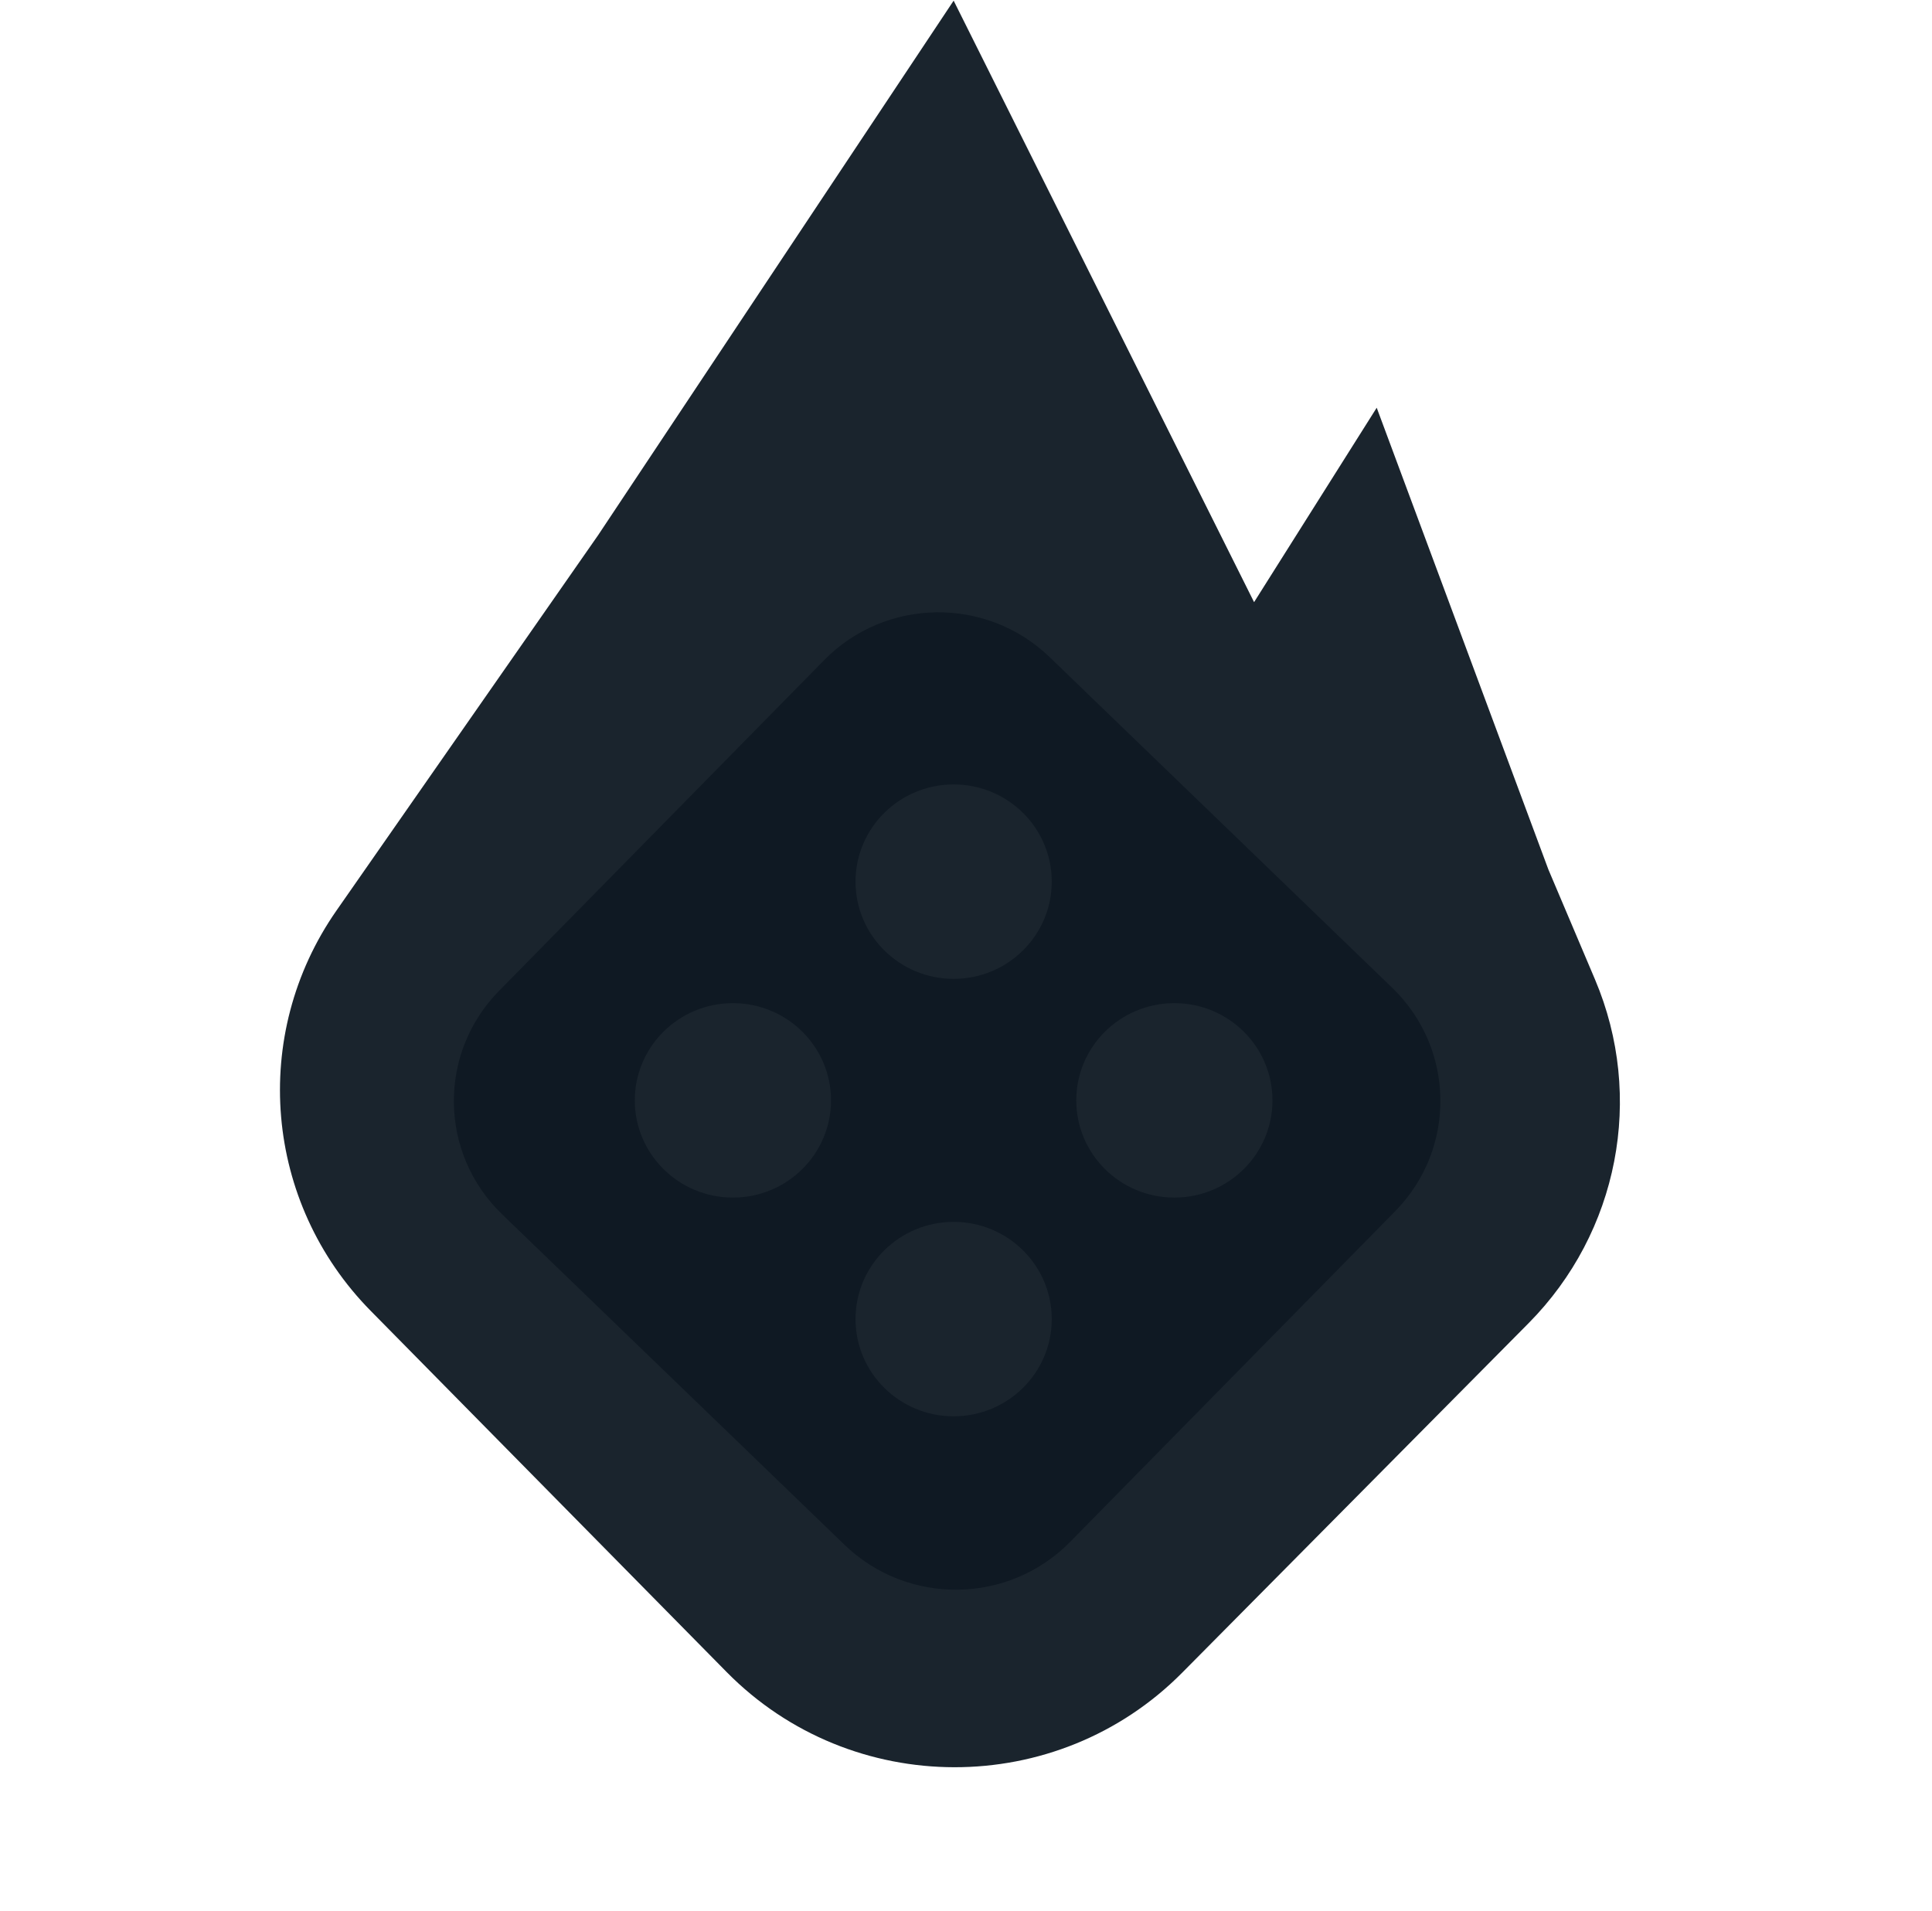
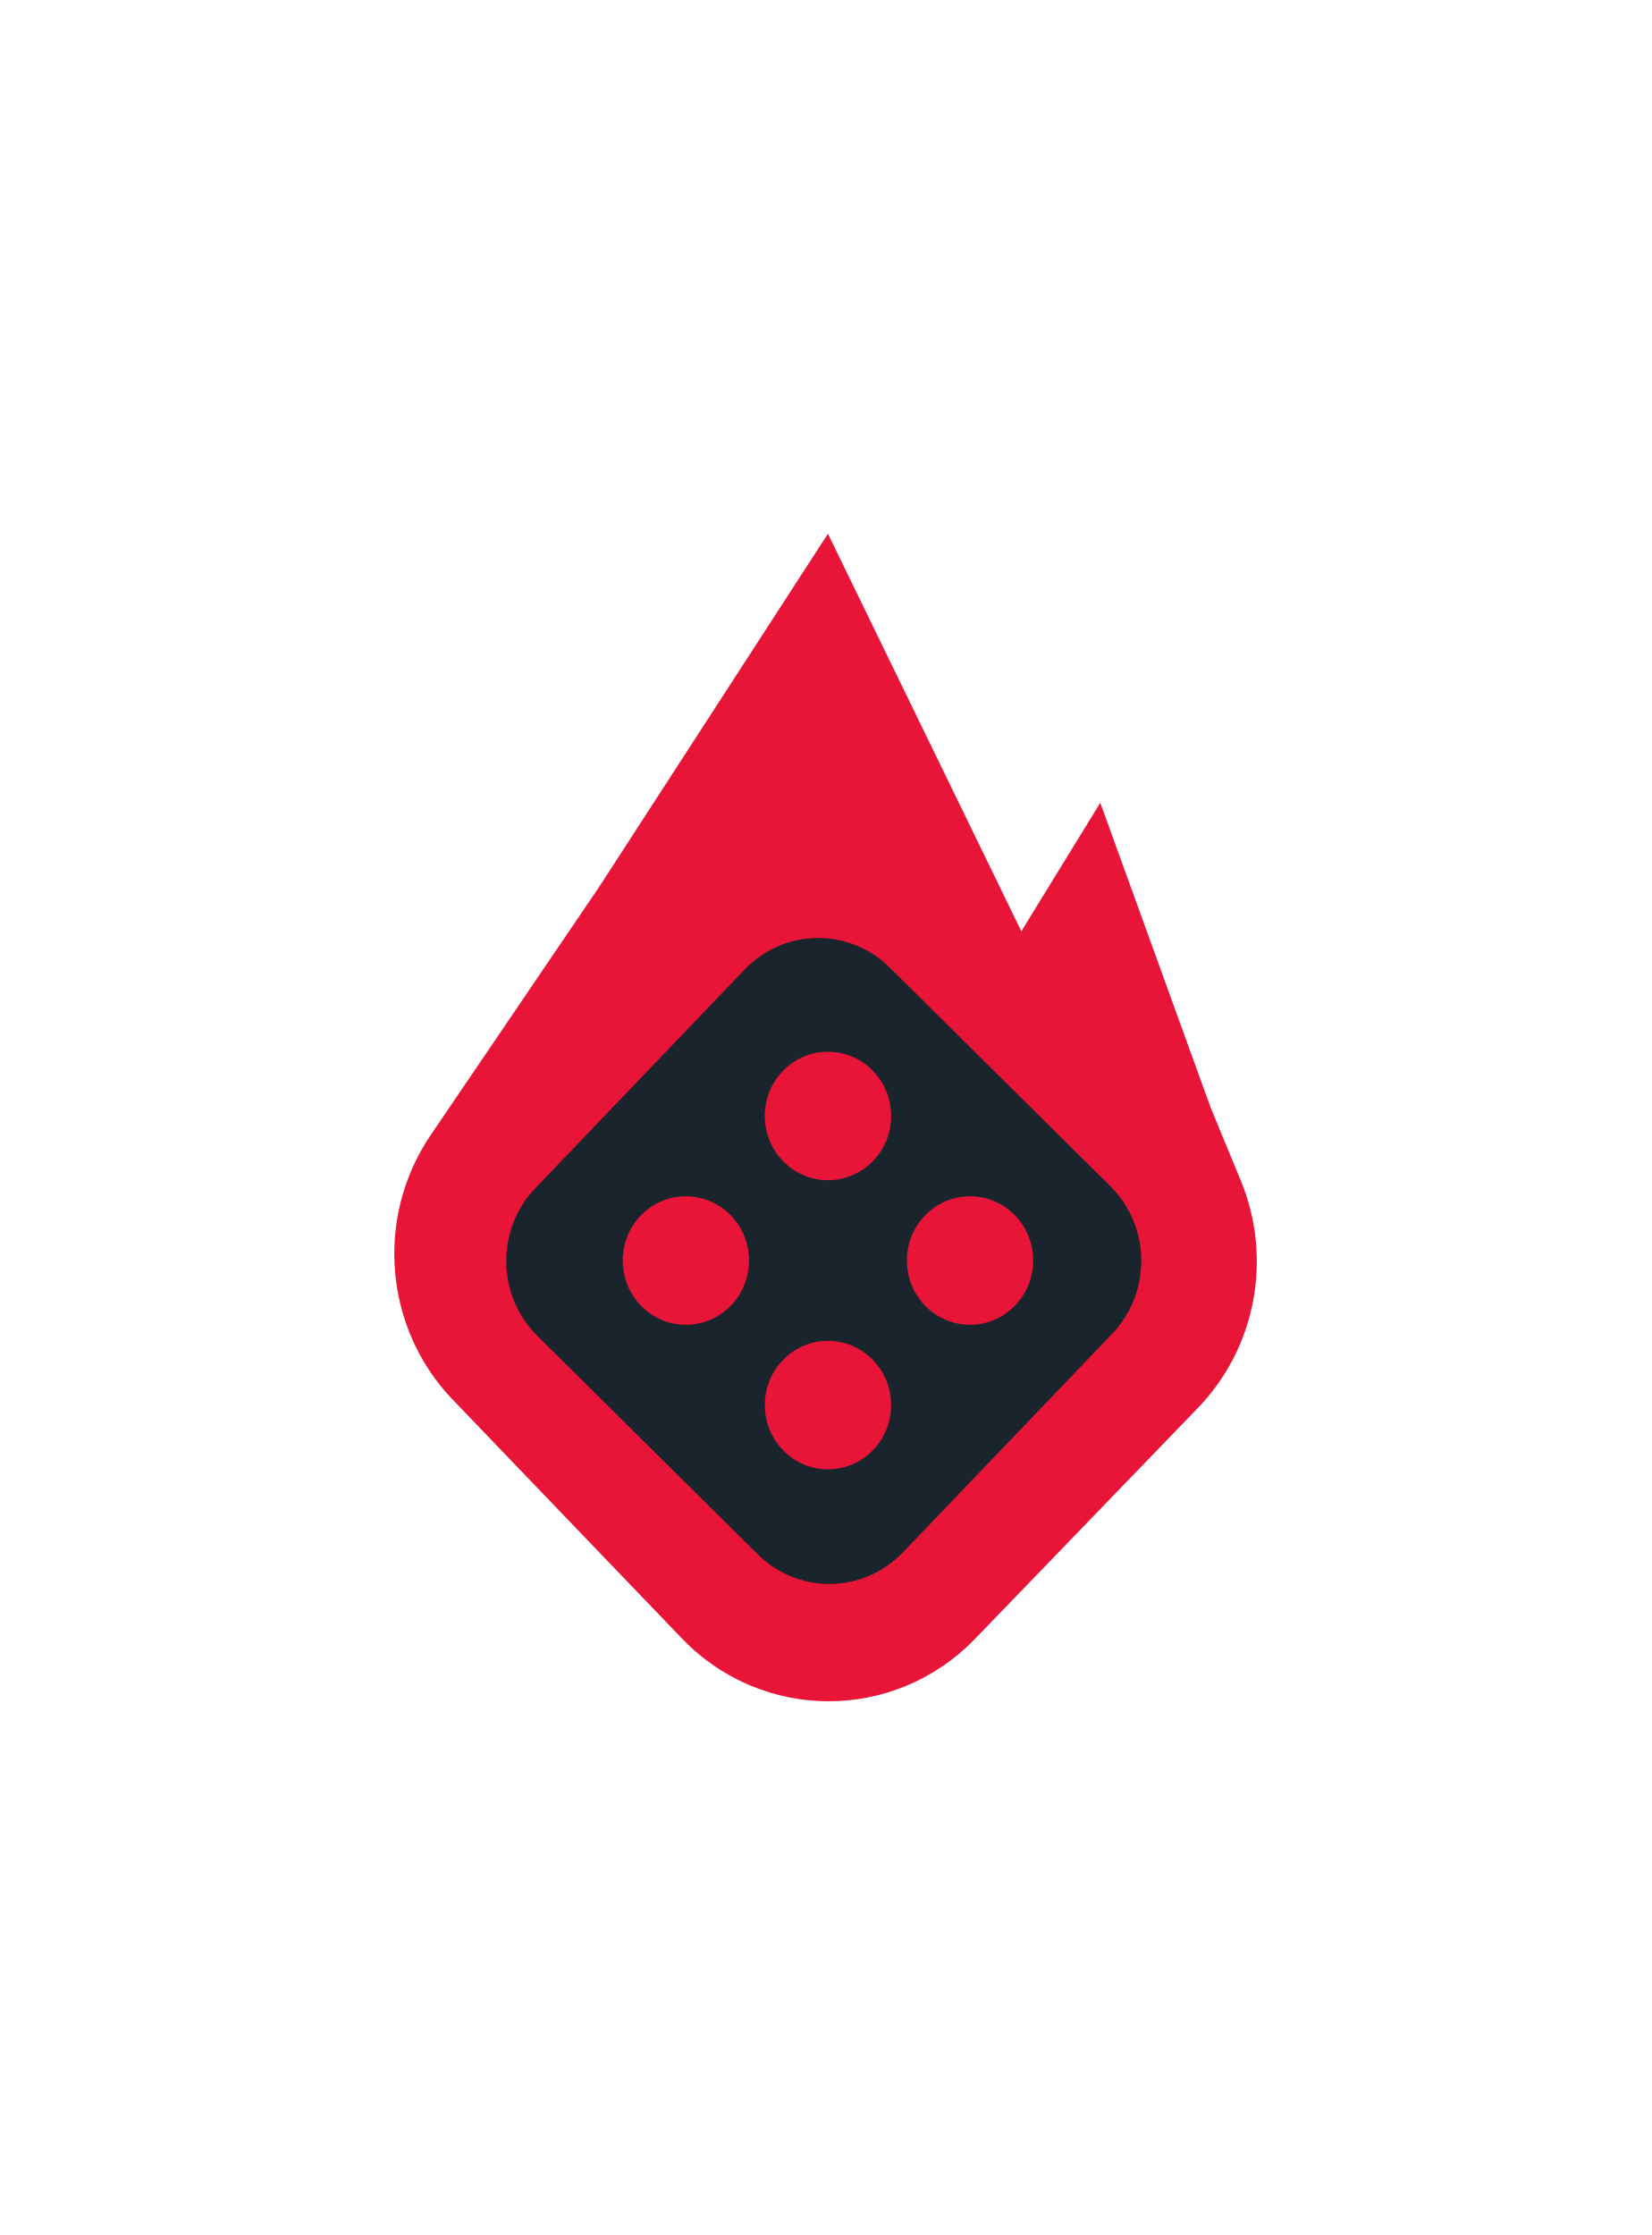
- <svg xmlns="http://www.w3.org/2000/svg" width="91" height="90" viewBox="0 0 91 90" fill="none">
-   <path d="M17.46 61.747C12.441 56.653 11.765 48.75 15.848 42.892L28.168 25.216L44.918 0.031L59.069 28.364L64.845 19.206L72.931 40.957L75.128 46.14C77.471 51.669 76.237 58.051 71.997 62.33L55.684 78.79C49.787 84.742 40.106 84.728 34.226 78.761L17.46 61.747Z" fill="#1A242D" />
-   <path d="M23.647 57.196C20.676 54.328 20.613 49.617 23.507 46.673L38.822 31.092C41.715 28.148 46.469 28.086 49.44 30.954L65.576 46.53C68.547 49.398 68.609 54.109 65.716 57.053L50.401 72.634C47.508 75.578 42.754 75.639 39.783 72.772L23.647 57.196Z" fill="#0F1923" />
-   <path d="M49.539 41.529C49.539 44.059 47.47 46.109 44.918 46.109C42.366 46.109 40.297 44.059 40.297 41.529C40.297 39.001 42.366 36.95 44.918 36.95C47.47 36.95 49.539 39.001 49.539 41.529Z" fill="#1A242D" />
-   <path d="M59.935 51.833C59.935 54.362 57.867 56.412 55.315 56.412C52.763 56.412 50.694 54.362 50.694 51.833C50.694 49.304 52.763 47.253 55.315 47.253C57.867 47.253 59.935 49.304 59.935 51.833Z" fill="#1A242D" />
-   <path d="M49.539 62.136C49.539 64.665 47.47 66.715 44.918 66.715C42.366 66.715 40.297 64.665 40.297 62.136C40.297 59.607 42.366 57.556 44.918 57.556C47.47 57.556 49.539 59.607 49.539 62.136Z" fill="#1A242D" />
-   <path d="M39.142 51.833C39.142 54.362 37.073 56.412 34.521 56.412C31.969 56.412 29.9 54.362 29.9 51.833C29.9 49.304 31.969 47.253 34.521 47.253C37.073 47.253 39.142 49.304 39.142 51.833Z" fill="#1A242D" />
+ <svg xmlns="http://www.w3.org/2000/svg" width="99" height="134" viewBox="0 0 99 134" fill="none">
+   <rect x="48.838" y="52.247" width="33.138" height="32.965" transform="rotate(44.1717 48.8379 52.2468)" fill="#1A242D" />
+   <path fill-rule="evenodd" clip-rule="evenodd" d="M25.823 68.055C22.477 72.983 23.03 79.631 27.144 83.916L40.882 98.228C45.7 103.248 53.633 103.259 58.465 98.253L71.832 84.406C75.306 80.807 76.318 75.438 74.398 70.787L72.598 66.427L65.972 48.13L61.239 55.834L49.643 32L35.917 53.186L25.823 68.055ZM32.099 71.236C29.727 73.712 29.779 77.675 32.213 80.087L45.435 93.19C47.87 95.602 51.765 95.55 54.136 93.074L66.685 79.967C69.056 77.49 69.005 73.527 66.571 71.115L53.349 58.013C50.914 55.6 47.019 55.653 44.648 58.129L32.099 71.236ZM53.43 66.909C53.43 69.036 51.734 70.761 49.643 70.761C47.552 70.761 45.857 69.036 45.857 66.909C45.857 64.781 47.552 63.057 49.643 63.057C51.734 63.057 53.43 64.781 53.43 66.909ZM58.163 79.428C60.254 79.428 61.949 77.703 61.949 75.576C61.949 73.448 60.254 71.724 58.163 71.724C56.072 71.724 54.376 73.448 54.376 75.576C54.376 77.703 56.072 79.428 58.163 79.428ZM53.43 84.243C53.43 86.37 51.734 88.095 49.643 88.095C47.552 88.095 45.857 86.37 45.857 84.243C45.857 82.115 47.552 80.391 49.643 80.391C51.734 80.391 53.43 82.115 53.43 84.243ZM41.124 79.428C43.215 79.428 44.91 77.703 44.91 75.576C44.91 73.448 43.215 71.724 41.124 71.724C39.033 71.724 37.338 73.448 37.338 75.576C37.338 77.703 39.033 79.428 41.124 79.428Z" fill="#E81538" />
</svg>
